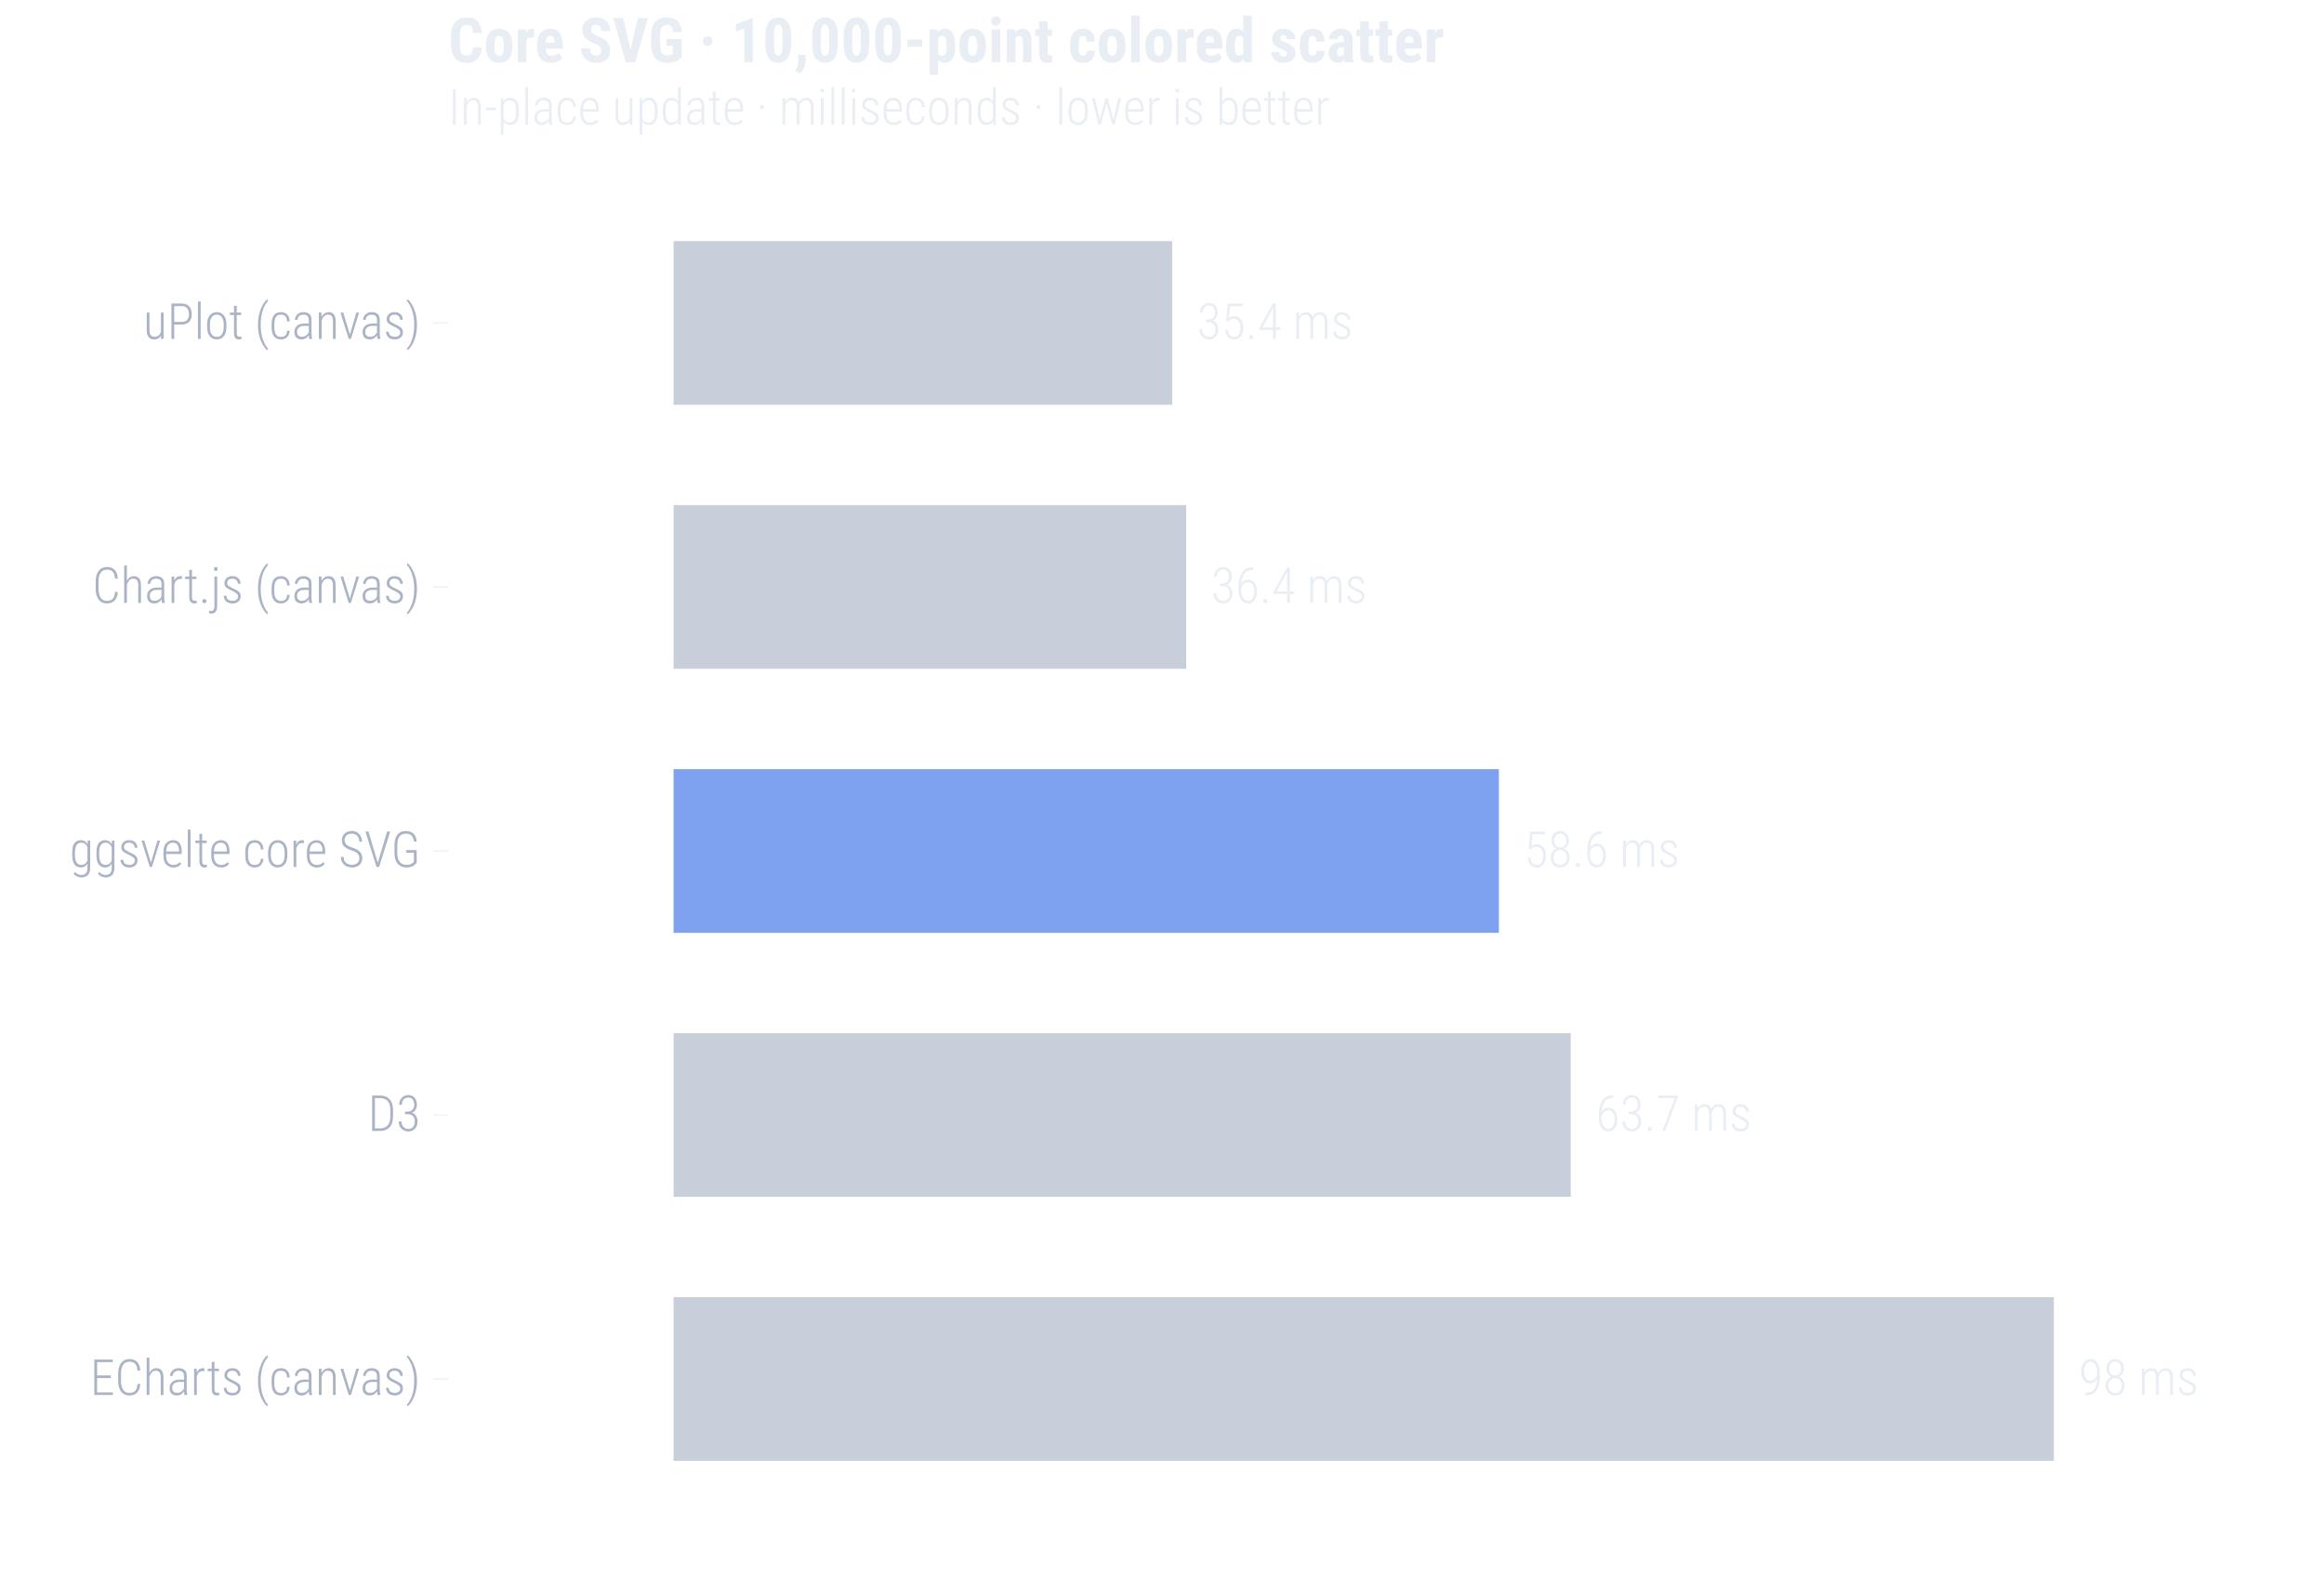
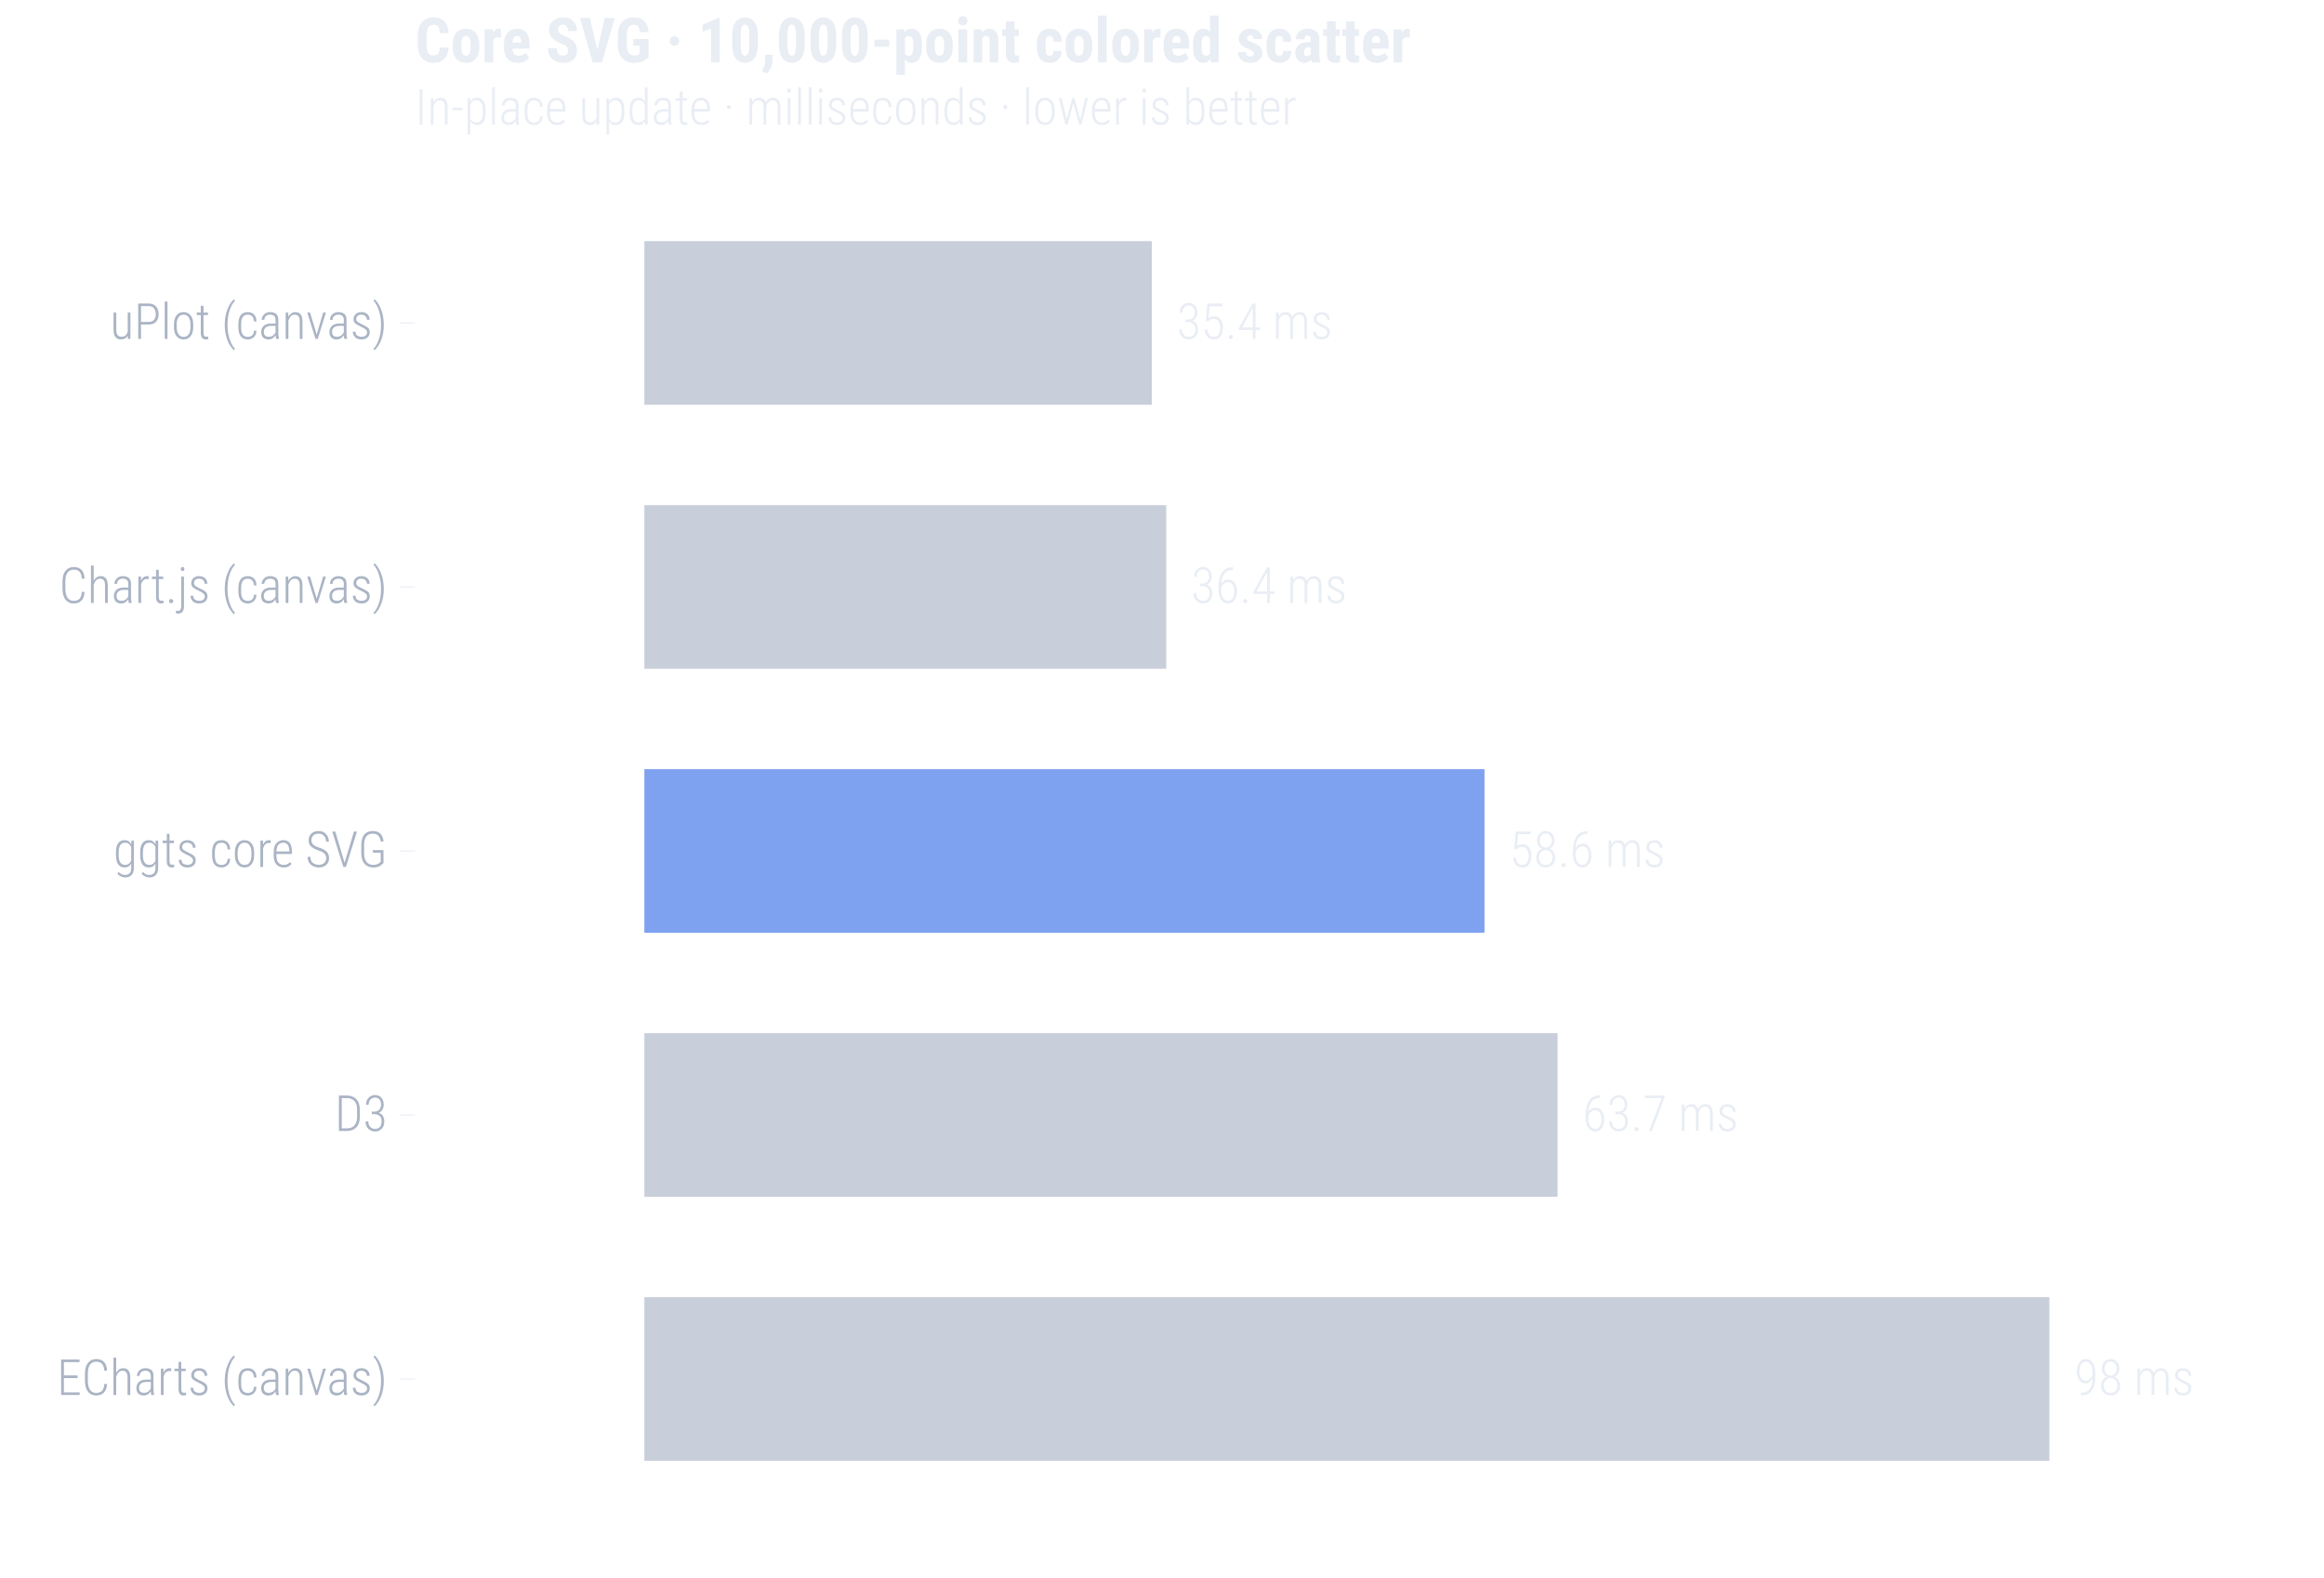
- <svg xmlns="http://www.w3.org/2000/svg" width="560" height="380" viewBox="0 0 560 380" role="img" aria-label="Core SVG · 10,000-point colored scatter. In-place update · milliseconds · lower is better. uPlot (canvas): 35.4 ms; Chart.js (canvas): 36.4 ms; ggsvelte core SVG: 58.6 ms; D3: 63.7 ms; ECharts (canvas): 98 ms." class="gg-plot" font-family="&quot;Roboto Condensed&quot;, &quot;Arial Narrow&quot;, Arial, sans-serif" font-size="11" font-weight="300" text-rendering="optimizeLegibility" shape-rendering="geometricPrecision">
+ <svg xmlns="http://www.w3.org/2000/svg" width="560" height="380" viewBox="0 0 560 380" role="img" aria-label="Core SVG · 10,000-point colored scatter. In-place update · milliseconds · lower is better. uPlot (canvas): 35.4 ms; Chart.js (canvas): 36.4 ms; ggts core SVG: 58.6 ms; D3: 63.7 ms; ECharts (canvas): 98 ms." class="gg-plot" font-family="&quot;Roboto Condensed&quot;, &quot;Arial Narrow&quot;, Arial, sans-serif" font-size="11" font-weight="300" text-rendering="optimizeLegibility" shape-rendering="geometricPrecision">
  <rect class="gg-paper" width="560" height="380" fill="var(--gg-paper, transparent)" />
-   <text class="gg-title" x="108" y="15" font-size="15" font-weight="700" fill="var(--gg-ink, #e9edf4)">Core SVG · 10,000-point colored scatter</text>
-   <text class="gg-subtitle" x="108" y="30" font-size="12" font-weight="300" fill="var(--gg-ink, #e9edf4)">In-place update · milliseconds · lower is better</text>
+   <text class="gg-title" x="100" y="15" font-size="15" font-weight="700" fill="var(--gg-ink, #e9edf4)">Core SVG · 10,000-point colored scatter</text>
+   <text class="gg-subtitle" x="100" y="30" font-size="12" font-weight="300" fill="var(--gg-ink, #e9edf4)">In-place update · milliseconds · lower is better</text>
  <defs>
    <clipPath id="gg-clip-0">
-       <rect width="448" height="318" />
+       <rect width="456" height="318" />
    </clipPath>
  </defs>
-   <g class="gg-panel" data-panel="0" transform="translate(108,46)">
-     <rect class="gg-panel-background" width="448" height="318" fill="var(--gg-panel, transparent)" />
+   <g class="gg-panel" data-panel="0" transform="translate(100,46)">
+     <rect class="gg-panel-background" width="456" height="318" fill="var(--gg-panel, transparent)" />
    <g class="gg-grid" stroke="var(--gg-grid, transparent)" stroke-width="0.25" vector-effect="non-scaling-stroke">
-       <line x1="54.3" y1="0" x2="54.3" y2="318" />
-       <line x1="122.18" y1="0" x2="122.18" y2="318" />
-       <line x1="190.06" y1="0" x2="190.06" y2="318" />
-       <line x1="257.94" y1="0" x2="257.94" y2="318" />
-       <line x1="325.82" y1="0" x2="325.82" y2="318" />
-       <line x1="393.7" y1="0" x2="393.7" y2="318" />
-       <line x1="0" y1="31.8" x2="448" y2="31.8" />
-       <line x1="0" y1="95.4" x2="448" y2="95.4" />
-       <line x1="0" y1="159" x2="448" y2="159" />
-       <line x1="0" y1="222.6" x2="448" y2="222.6" />
-       <line x1="0" y1="286.2" x2="448" y2="286.2" />
+       <line x1="55.27" y1="0" x2="55.27" y2="318" />
+       <line x1="124.36" y1="0" x2="124.36" y2="318" />
+       <line x1="193.45" y1="0" x2="193.45" y2="318" />
+       <line x1="262.55" y1="0" x2="262.55" y2="318" />
+       <line x1="331.64" y1="0" x2="331.64" y2="318" />
+       <line x1="400.73" y1="0" x2="400.73" y2="318" />
+       <line x1="0" y1="31.8" x2="456" y2="31.8" />
+       <line x1="0" y1="95.4" x2="456" y2="95.4" />
+       <line x1="0" y1="159" x2="456" y2="159" />
+       <line x1="0" y1="222.6" x2="456" y2="222.6" />
+       <line x1="0" y1="286.2" x2="456" y2="286.2" />
    </g>
    <g class="gg-marks" clip-path="url(#gg-clip-0)">
      <g class="gg-batch gg-rects" data-layer="0">
-         <rect x="54.3" y="12.08" width="120.15" height="39.43" fill="#c9cfda" />
-         <rect x="54.3" y="75.68" width="123.54" height="39.43" fill="#c9cfda" />
-         <rect x="54.3" y="139.28" width="198.88" height="39.43" fill="#7ea1f0" />
-         <rect x="54.3" y="202.88" width="216.19" height="39.43" fill="#c9cfda" />
-         <rect x="54.3" y="266.48" width="332.61" height="39.43" fill="#c9cfda" />
+         <rect x="55.27" y="12.08" width="122.29" height="39.43" fill="#c9cfda" />
+         <rect x="55.27" y="75.68" width="125.75" height="39.43" fill="#c9cfda" />
+         <rect x="55.27" y="139.28" width="202.44" height="39.43" fill="#7ea1f0" />
+         <rect x="55.27" y="202.88" width="220.05" height="39.43" fill="#c9cfda" />
+         <rect x="55.27" y="266.48" width="338.55" height="39.43" fill="#c9cfda" />
      </g>
      <g class="gg-batch gg-glyphs" data-layer="1" font-size="12" text-anchor="start">
-         <text x="180.45" y="31.8" dy="0.32em" fill="var(--gg-ink, #e9edf4)">35.4 ms</text>
-         <text x="183.84" y="95.4" dy="0.32em" fill="var(--gg-ink, #e9edf4)">36.4 ms</text>
-         <text x="259.19" y="159" dy="0.32em" fill="var(--gg-ink, #e9edf4)">58.6 ms</text>
-         <text x="276.5" y="222.6" dy="0.32em" fill="var(--gg-ink, #e9edf4)">63.7 ms</text>
-         <text x="392.91" y="286.2" dy="0.32em" fill="var(--gg-ink, #e9edf4)">98 ms</text>
+         <text x="183.56" y="31.8" dy="0.32em" fill="var(--gg-ink, #e9edf4)">35.4 ms</text>
+         <text x="187.02" y="95.4" dy="0.32em" fill="var(--gg-ink, #e9edf4)">36.4 ms</text>
+         <text x="263.71" y="159" dy="0.32em" fill="var(--gg-ink, #e9edf4)">58.6 ms</text>
+         <text x="281.33" y="222.6" dy="0.32em" fill="var(--gg-ink, #e9edf4)">63.7 ms</text>
+         <text x="399.82" y="286.2" dy="0.32em" fill="var(--gg-ink, #e9edf4)">98 ms</text>
      </g>
    </g>
-     <rect class="gg-panel-border" width="448" height="318" fill="none" stroke="var(--gg-panelBorder, transparent)" stroke-width="0.5" vector-effect="non-scaling-stroke" />
+     <rect class="gg-panel-border" width="456" height="318" fill="none" stroke="var(--gg-panelBorder, transparent)" stroke-width="0.5" vector-effect="non-scaling-stroke" />
  </g>
-   <g class="gg-axis gg-axis-y" transform="translate(108,46)">
+   <g class="gg-axis gg-axis-y" transform="translate(100,46)">
    <g class="gg-tick" transform="translate(0,31.8)">
      <line x2="-3.67" stroke="var(--gg-tickColor, #e9edf4)" stroke-width="0.25" vector-effect="non-scaling-stroke" />
      <text x="-6.67" dy="0.32em" text-anchor="end" fill="var(--gg-axisText, #aab4c4)" font-size="12" font-weight="300">uPlot (canvas)</text>
    </g>
    <g class="gg-tick" transform="translate(0,95.4)">
      <line x2="-3.67" stroke="var(--gg-tickColor, #e9edf4)" stroke-width="0.25" vector-effect="non-scaling-stroke" />
      <text x="-6.67" dy="0.32em" text-anchor="end" fill="var(--gg-axisText, #aab4c4)" font-size="12" font-weight="300">Chart.js (canvas)</text>
    </g>
    <g class="gg-tick" transform="translate(0,159)">
      <line x2="-3.67" stroke="var(--gg-tickColor, #e9edf4)" stroke-width="0.25" vector-effect="non-scaling-stroke" />
-       <text x="-6.67" dy="0.32em" text-anchor="end" fill="var(--gg-axisText, #aab4c4)" font-size="12" font-weight="300">ggsvelte core SVG</text>
+       <text x="-6.67" dy="0.32em" text-anchor="end" fill="var(--gg-axisText, #aab4c4)" font-size="12" font-weight="300">ggts core SVG</text>
    </g>
    <g class="gg-tick" transform="translate(0,222.6)">
      <line x2="-3.67" stroke="var(--gg-tickColor, #e9edf4)" stroke-width="0.25" vector-effect="non-scaling-stroke" />
      <text x="-6.67" dy="0.32em" text-anchor="end" fill="var(--gg-axisText, #aab4c4)" font-size="12" font-weight="300">D3</text>
    </g>
    <g class="gg-tick" transform="translate(0,286.2)">
      <line x2="-3.67" stroke="var(--gg-tickColor, #e9edf4)" stroke-width="0.25" vector-effect="non-scaling-stroke" />
      <text x="-6.67" dy="0.32em" text-anchor="end" fill="var(--gg-axisText, #aab4c4)" font-size="12" font-weight="300">ECharts (canvas)</text>
    </g>
  </g>
</svg>
